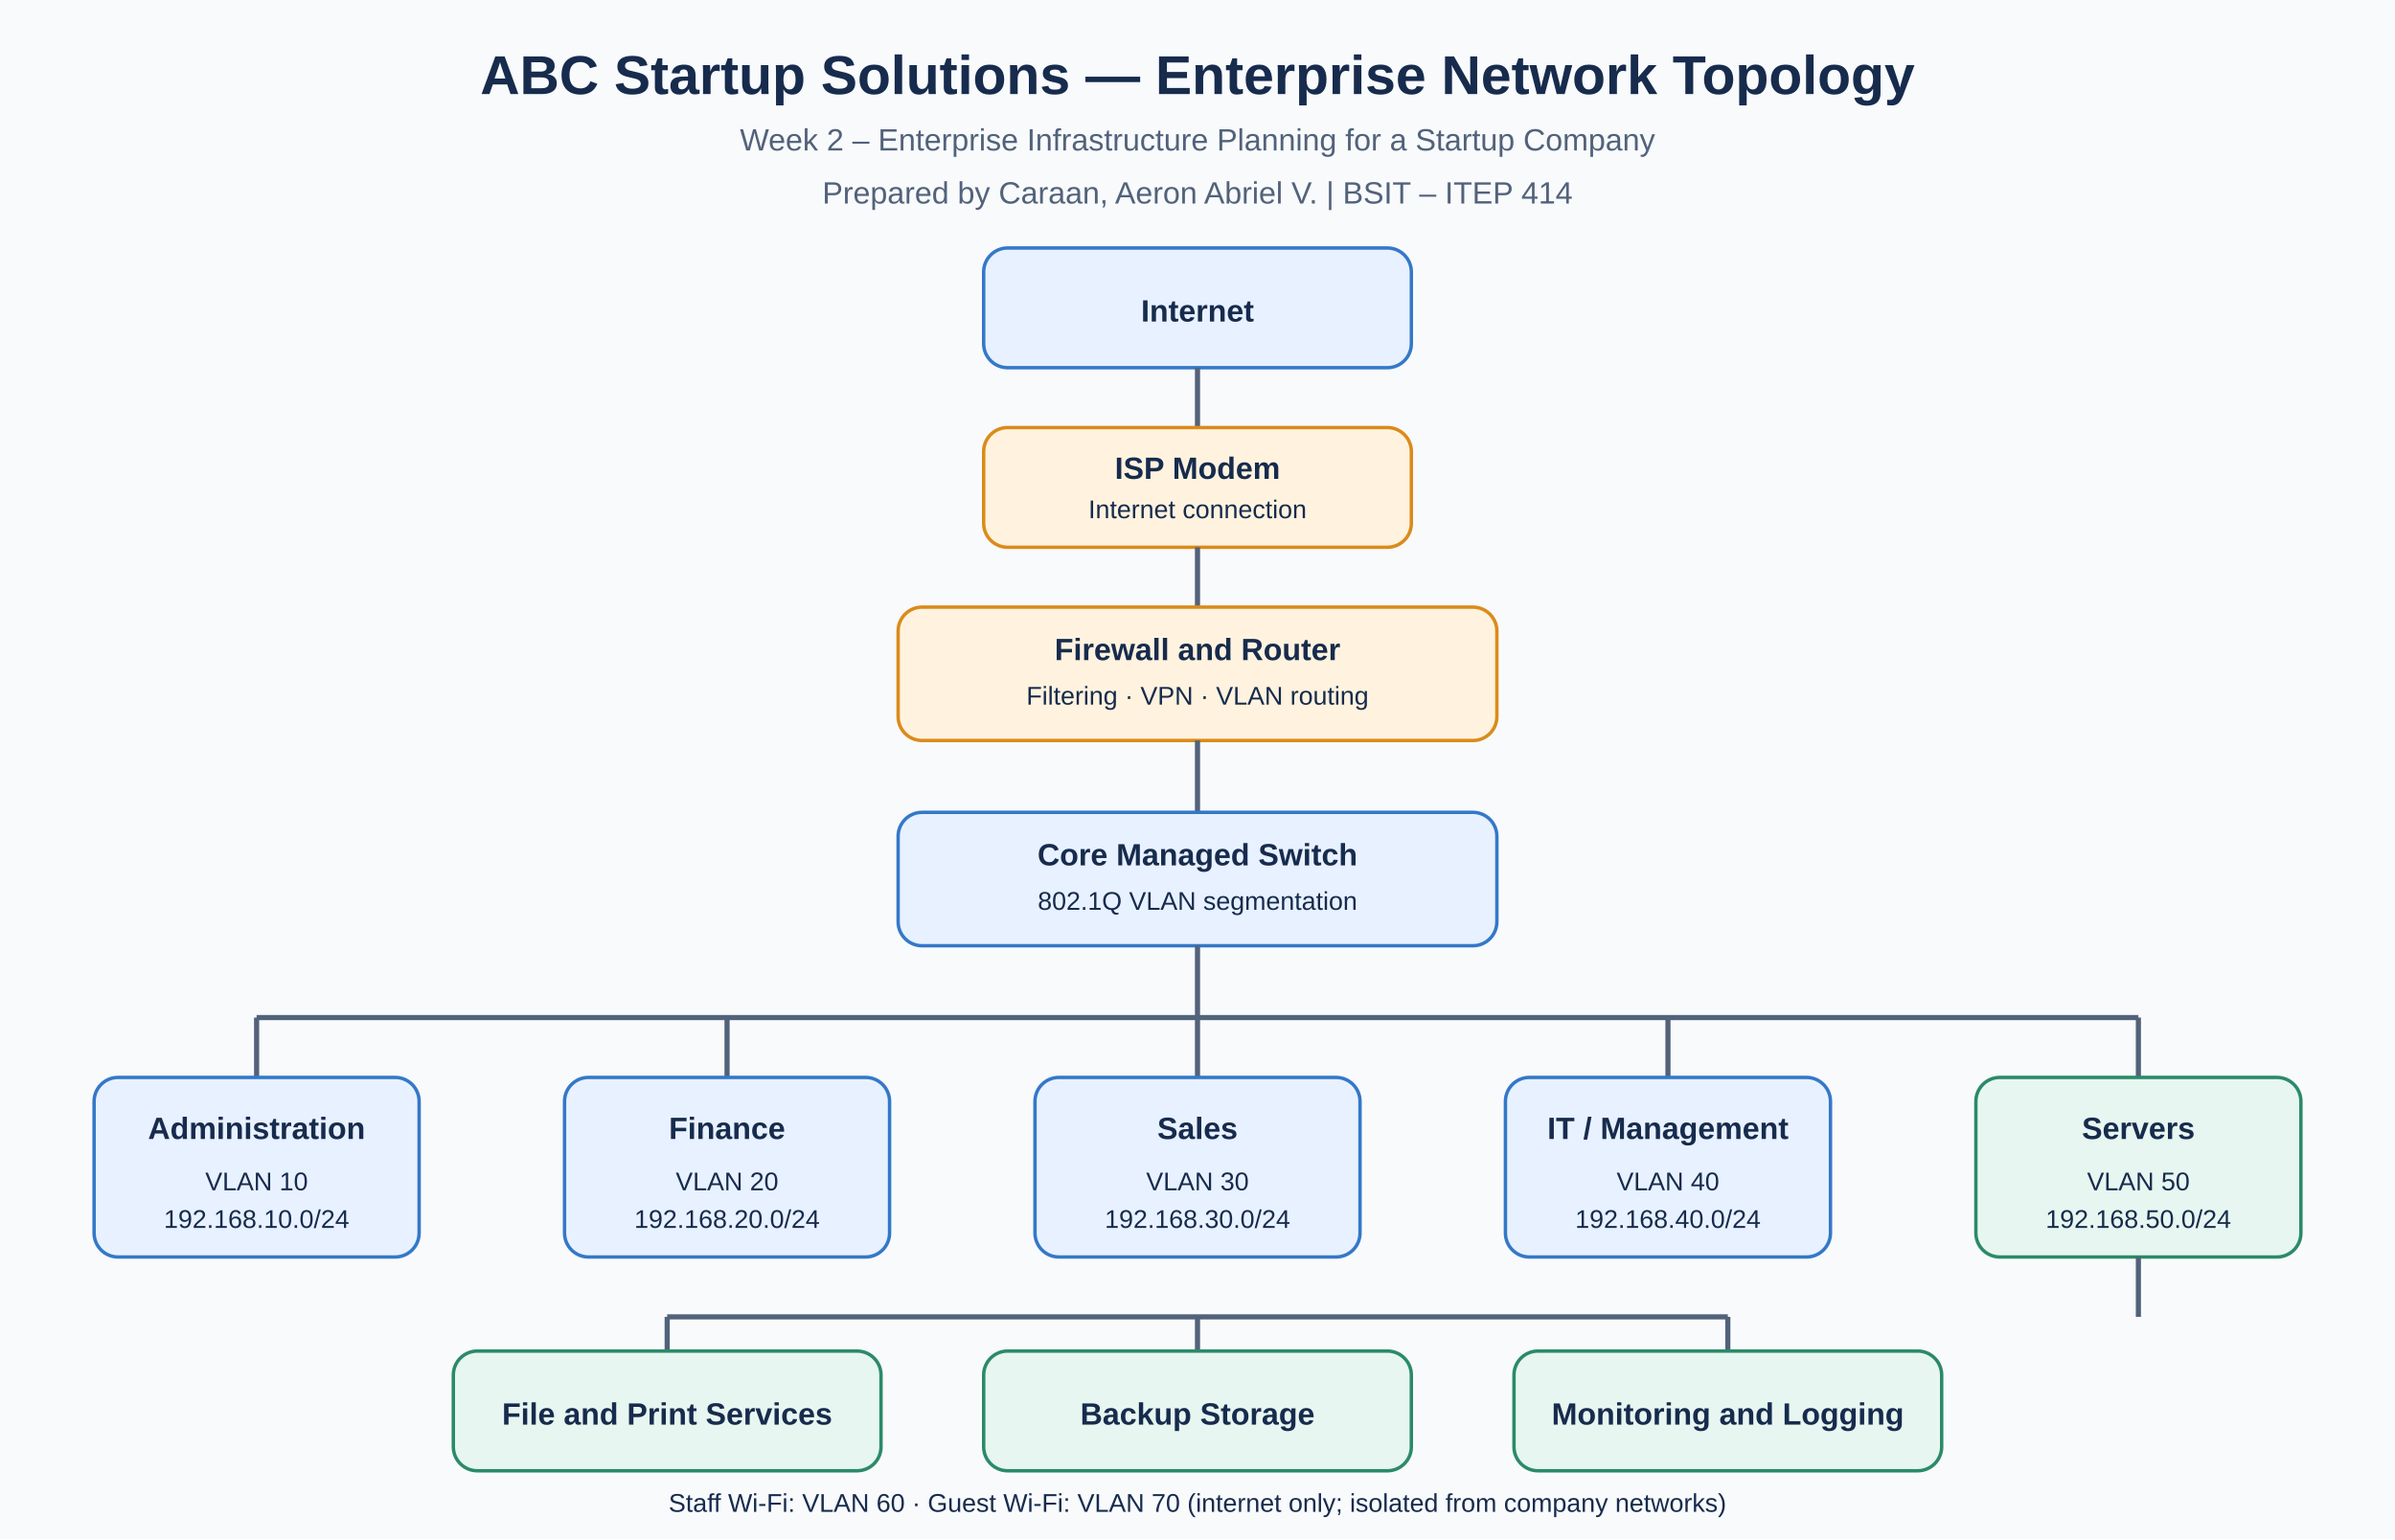
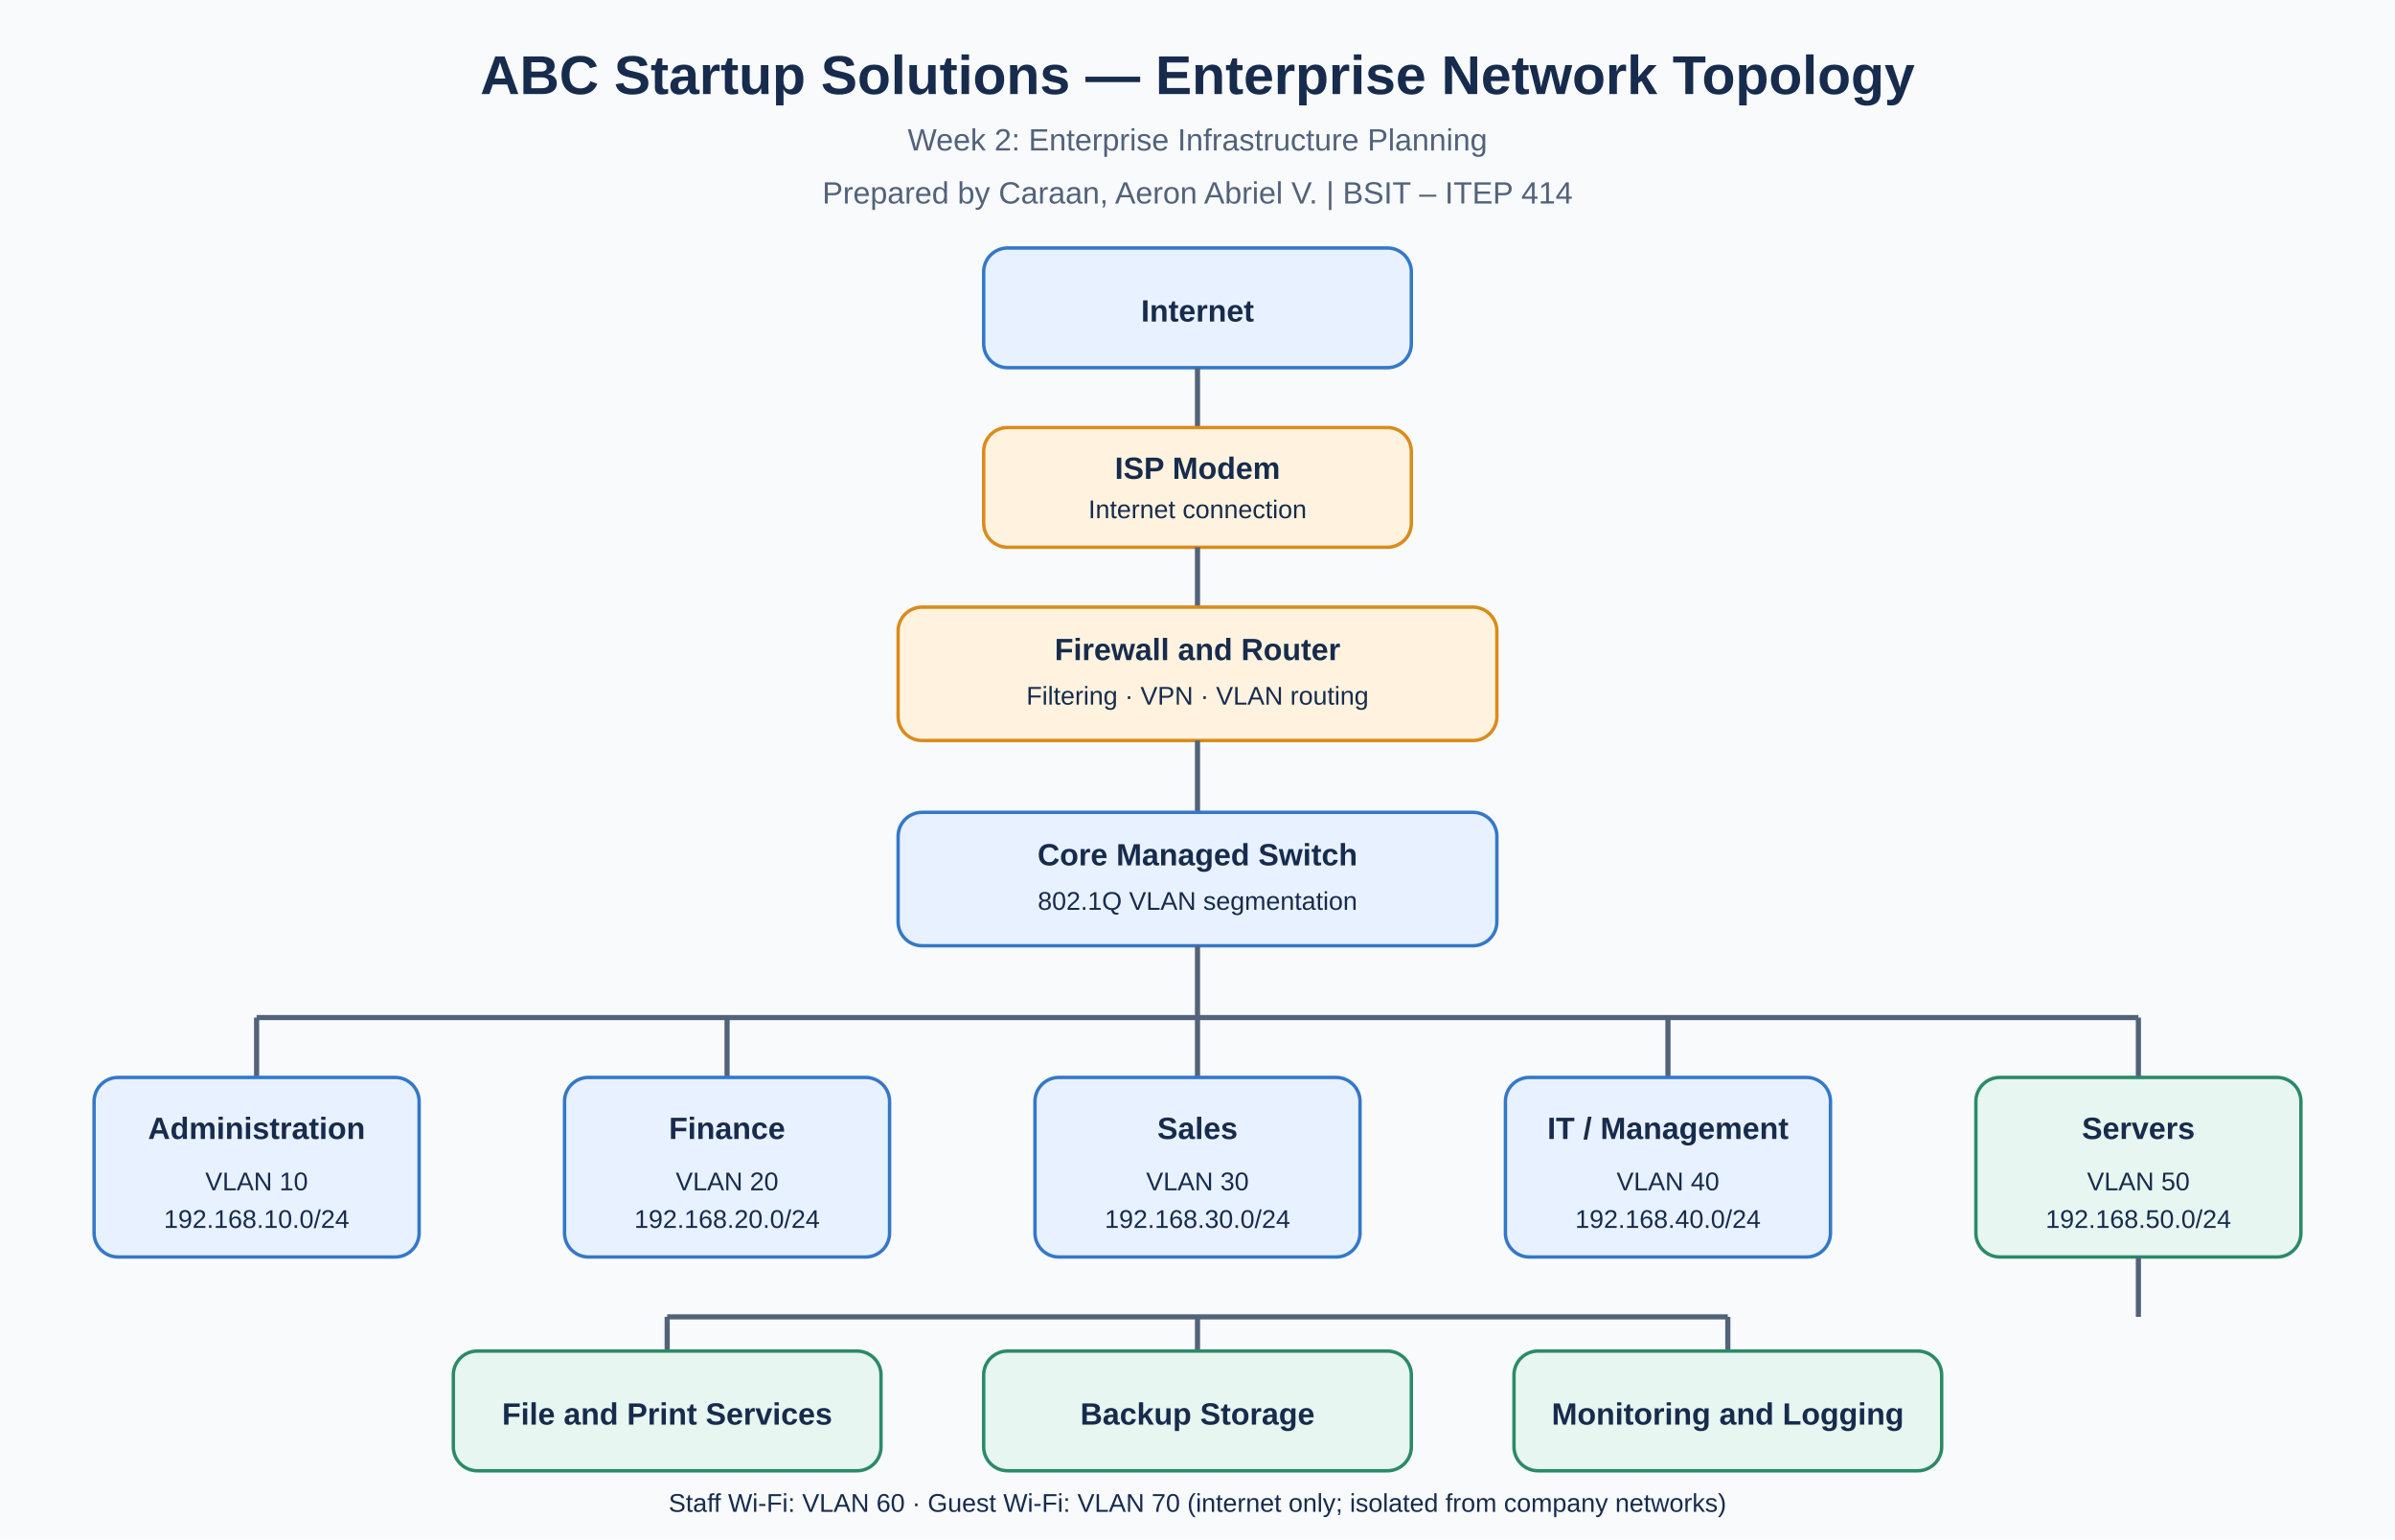
<svg xmlns="http://www.w3.org/2000/svg" width="1400" height="900" viewBox="0 0 1400 900">
  <defs>
    <style>text{font-family:Arial,sans-serif;fill:#172b4d}.title{font-size:32px;font-weight:700}.sub{font-size:18px;fill:#52627a}.label{font-size:18px;font-weight:700}.small{font-size:15px}.node{fill:#e8f1ff;stroke:#3478c8;stroke-width:2}.server{fill:#e7f6f0;stroke:#2b8a68;stroke-width:2}.security{fill:#fff3df;stroke:#db8b1b;stroke-width:2}.wireless{fill:#f1eaff;stroke:#8254bd;stroke-width:2}.line{stroke:#52627a;stroke-width:3;fill:none}.box{rx:14;ry:14}</style>
  </defs>
  <rect width="1400" height="900" fill="#f8fafc" />
  <text x="700" y="55" text-anchor="middle" class="title">ABC Startup Solutions — Enterprise Network Topology</text>
-   <text x="700" y="88" text-anchor="middle" class="sub">Week 2 – Enterprise Infrastructure Planning for a Startup Company</text>
+   <text x="700" y="88" text-anchor="middle" class="sub">Week 2: Enterprise Infrastructure Planning</text>
  <text x="700" y="119" text-anchor="middle" class="sub">Prepared by Caraan, Aeron Abriel V. | BSIT – ITEP 414</text>
  <rect x="575" y="145" width="250" height="70" class="node box" />
  <text x="700" y="188" text-anchor="middle" class="label">Internet</text>
  <path d="M700 215 V250" class="line" />
  <rect x="575" y="250" width="250" height="70" class="security box" />
  <text x="700" y="280" text-anchor="middle" class="label">ISP Modem</text>
  <text x="700" y="303" text-anchor="middle" class="small">Internet connection</text>
  <path d="M700 320 V355" class="line" />
  <rect x="525" y="355" width="350" height="78" class="security box" />
  <text x="700" y="386" text-anchor="middle" class="label">Firewall and Router</text>
  <text x="700" y="412" text-anchor="middle" class="small">Filtering · VPN · VLAN routing</text>
  <path d="M700 433 V475" class="line" />
  <rect x="525" y="475" width="350" height="78" class="node box" />
  <text x="700" y="506" text-anchor="middle" class="label">Core Managed Switch</text>
  <text x="700" y="532" text-anchor="middle" class="small">802.1Q VLAN segmentation</text>
  <path d="M700 553 V595 M150 595 H1250 M150 595 V630 M425 595 V630 M700 595 V630 M975 595 V630 M1250 595 V630" class="line" />
  <rect x="55" y="630" width="190" height="105" class="node box" />
  <text x="150" y="666" text-anchor="middle" class="label">Administration</text>
  <text x="150" y="696" text-anchor="middle" class="small">VLAN 10</text>
  <text x="150" y="718" text-anchor="middle" class="small">192.168.10.0/24</text>
  <rect x="330" y="630" width="190" height="105" class="node box" />
  <text x="425" y="666" text-anchor="middle" class="label">Finance</text>
  <text x="425" y="696" text-anchor="middle" class="small">VLAN 20</text>
  <text x="425" y="718" text-anchor="middle" class="small">192.168.20.0/24</text>
  <rect x="605" y="630" width="190" height="105" class="node box" />
  <text x="700" y="666" text-anchor="middle" class="label">Sales</text>
  <text x="700" y="696" text-anchor="middle" class="small">VLAN 30</text>
  <text x="700" y="718" text-anchor="middle" class="small">192.168.30.0/24</text>
  <rect x="880" y="630" width="190" height="105" class="node box" />
  <text x="975" y="666" text-anchor="middle" class="label">IT / Management</text>
  <text x="975" y="696" text-anchor="middle" class="small">VLAN 40</text>
  <text x="975" y="718" text-anchor="middle" class="small">192.168.40.0/24</text>
  <rect x="1155" y="630" width="190" height="105" class="server box" />
  <text x="1250" y="666" text-anchor="middle" class="label">Servers</text>
  <text x="1250" y="696" text-anchor="middle" class="small">VLAN 50</text>
  <text x="1250" y="718" text-anchor="middle" class="small">192.168.50.0/24</text>
  <path d="M1250 735 V770 M390 770 H1010 M390 770 V790 M700 770 V790 M1010 770 V790" class="line" />
  <rect x="265" y="790" width="250" height="70" class="server box" />
  <text x="390" y="833" text-anchor="middle" class="label">File and Print Services</text>
  <rect x="575" y="790" width="250" height="70" class="server box" />
  <text x="700" y="833" text-anchor="middle" class="label">Backup Storage</text>
  <rect x="885" y="790" width="250" height="70" class="server box" />
  <text x="1010" y="833" text-anchor="middle" class="label">Monitoring and Logging</text>
  <text x="700" y="884" text-anchor="middle" class="small">Staff Wi-Fi: VLAN 60 · Guest Wi-Fi: VLAN 70 (internet only; isolated from company networks)</text>
</svg>
